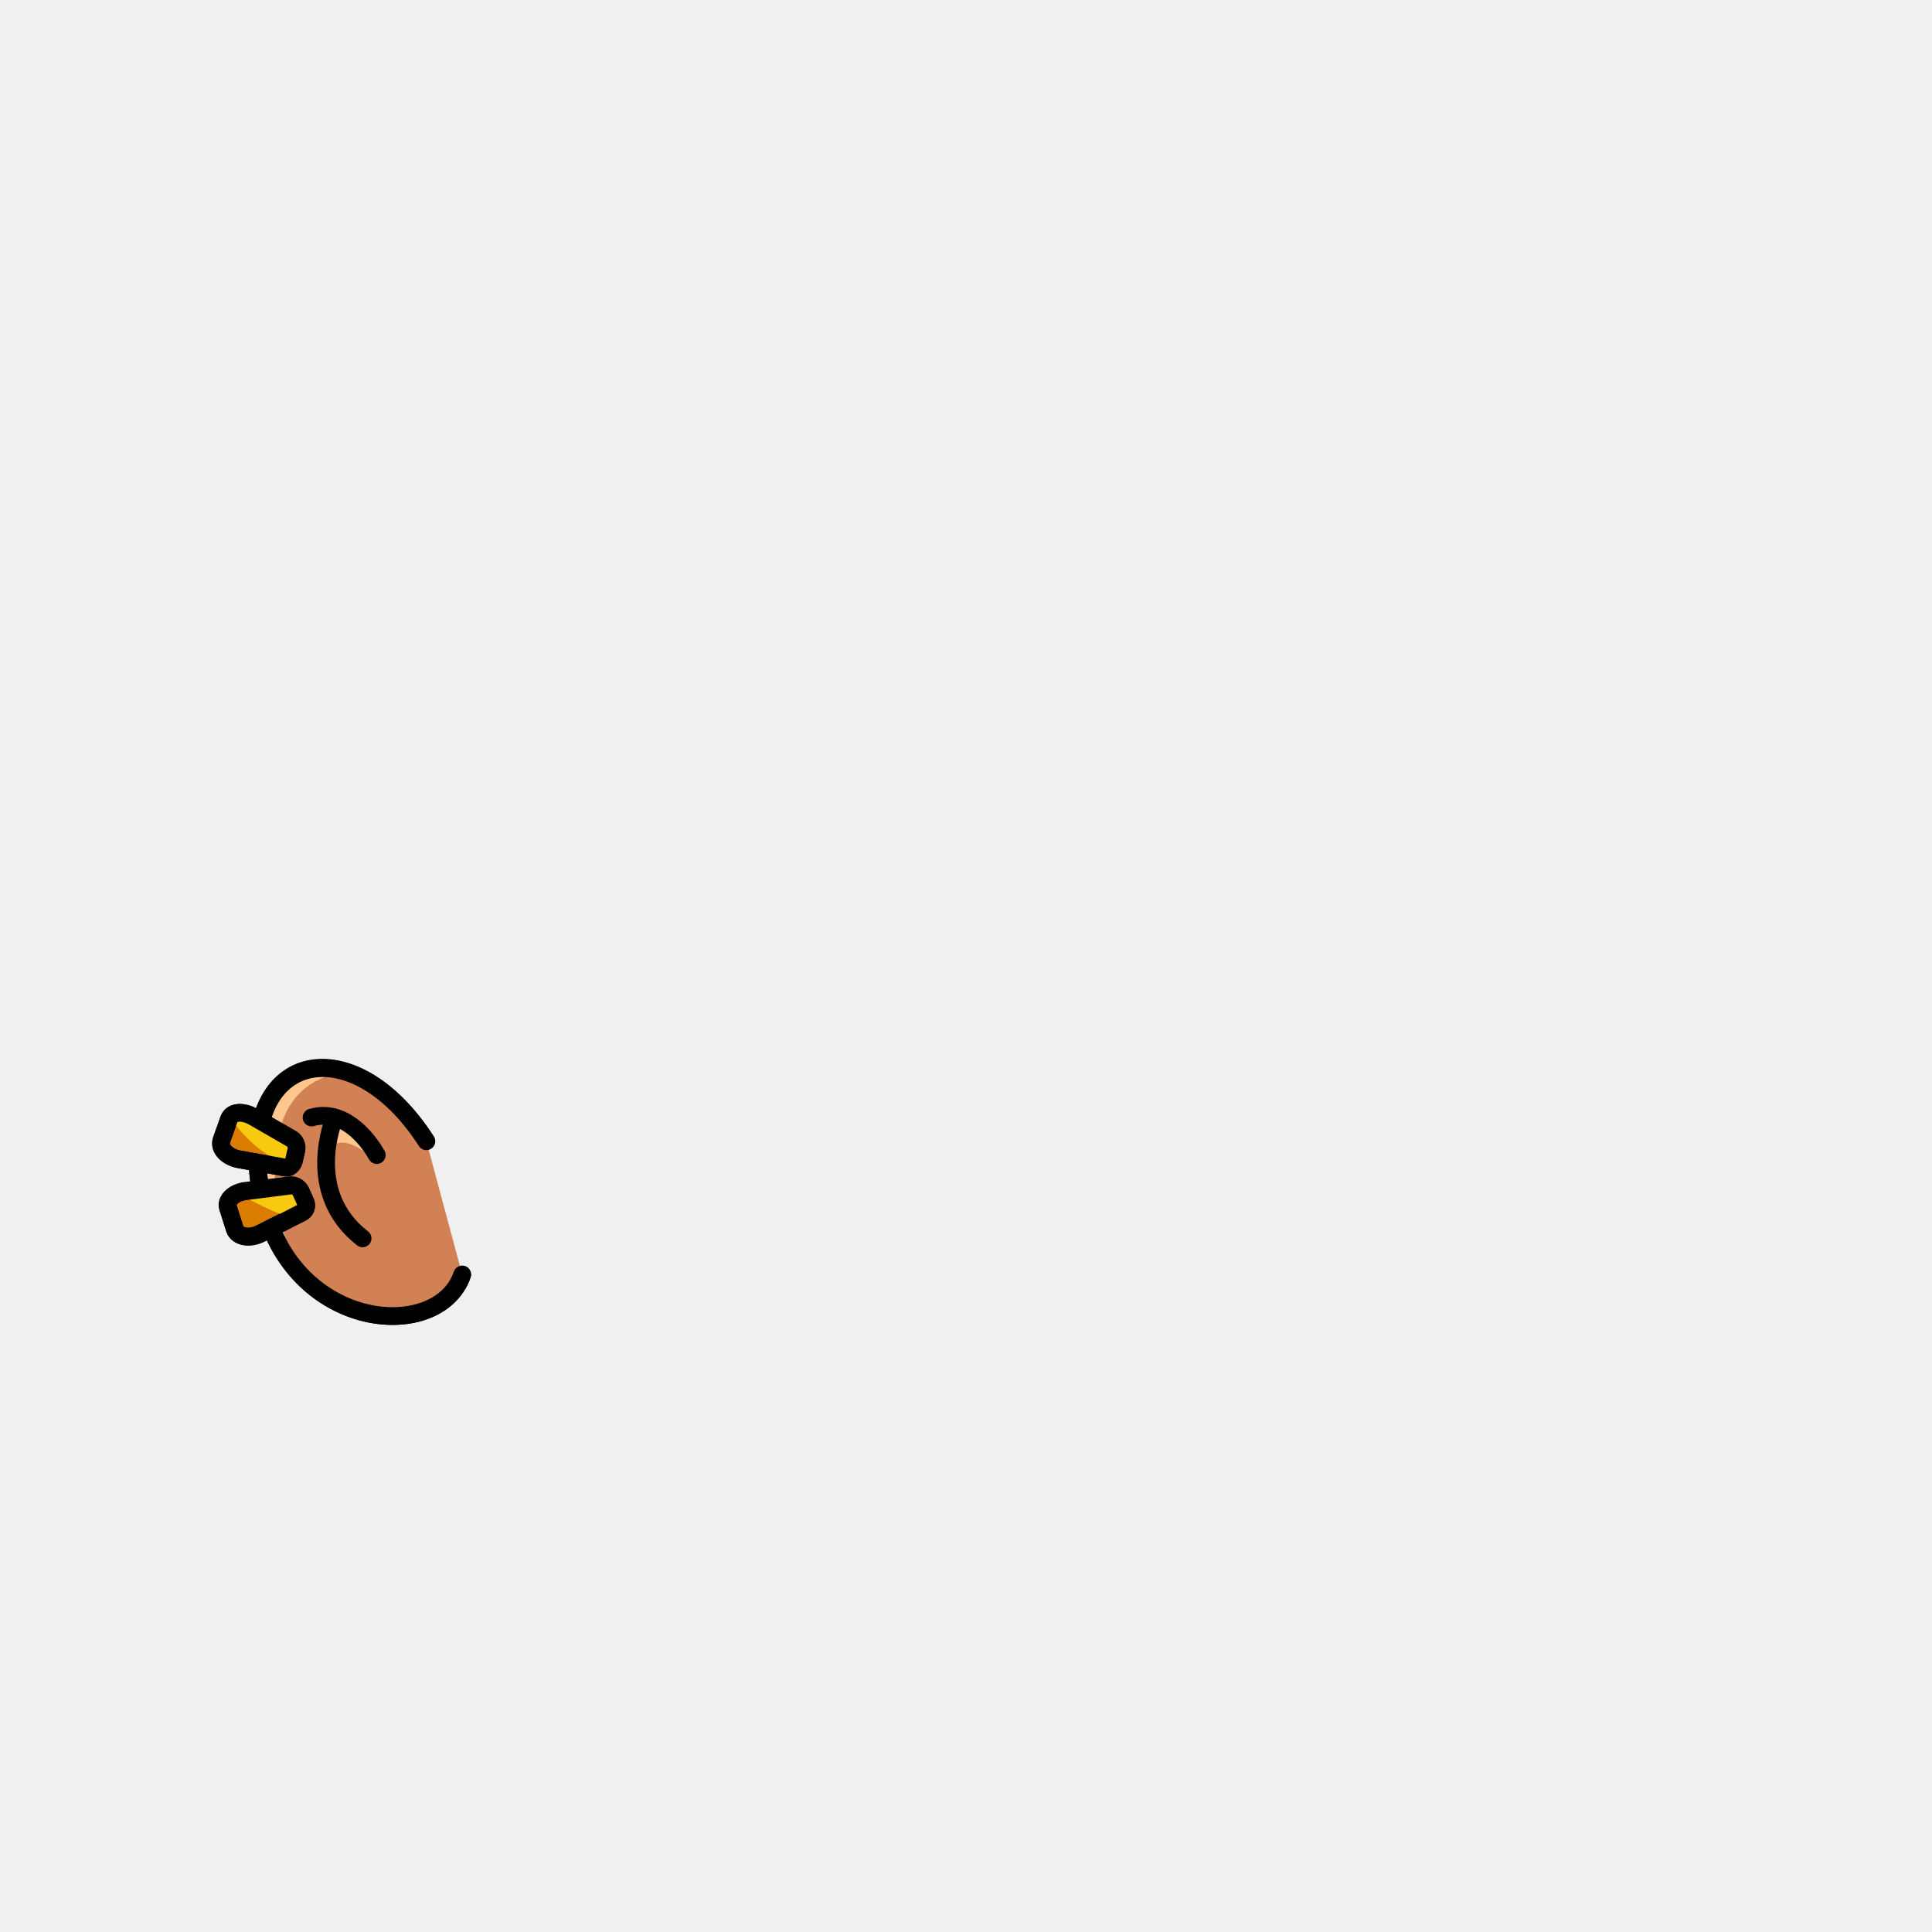
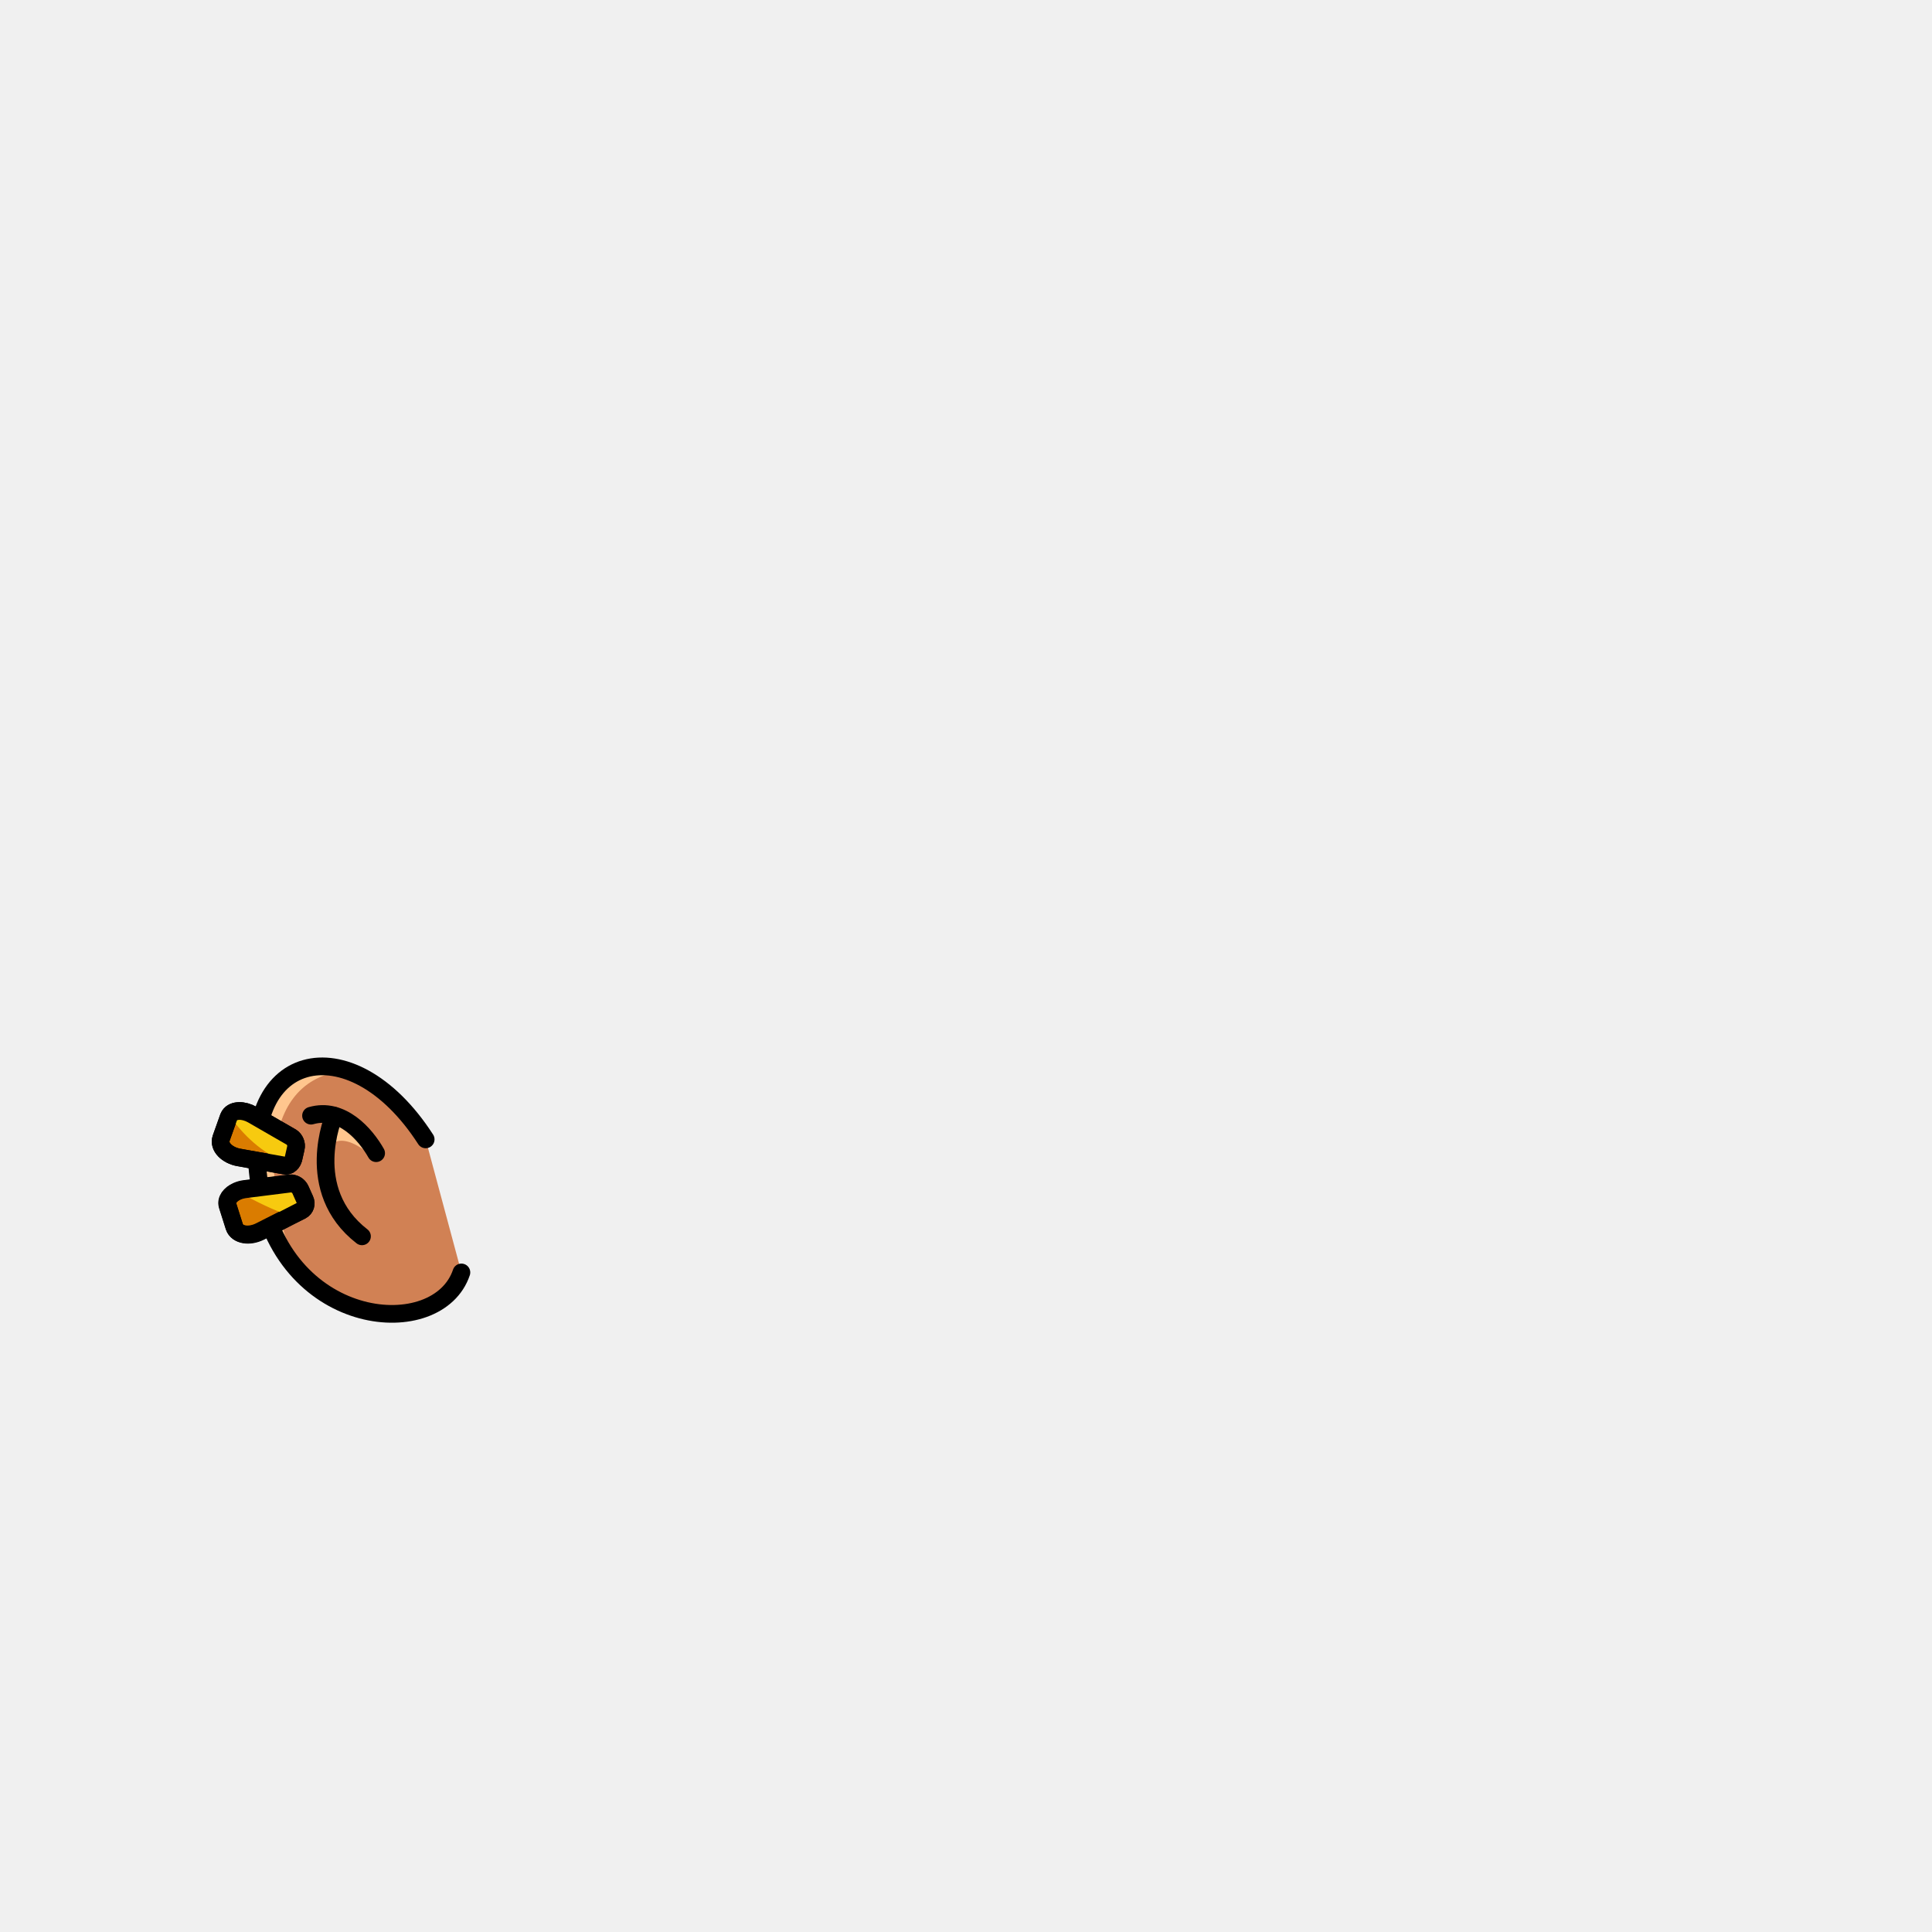
- <svg xmlns="http://www.w3.org/2000/svg" xmlns:xlink="http://www.w3.org/1999/xlink" version="1.1" id="Layer_1" x="0px" y="0px" viewBox="0 0 545.1 545.1" style="enable-background:new 0 0 545.1 545.1;" xml:space="preserve">
-   <style type="text/css">
- 	.st0{clip-path:url(#SVGID_00000057128513093671722160000003142359165474138294_);}
- 	.st1{fill:#FFC68E;stroke:#000000;stroke-width:5;stroke-linecap:round;stroke-linejoin:round;}
- 	.st2{fill:#D18154;}
- 	.st3{fill:#FFC68E;}
- 	.st4{fill:none;stroke:#000000;stroke-width:5;stroke-linecap:round;stroke-linejoin:round;}
- 	.st5{fill:#DA7C00;stroke:#000000;stroke-width:5;stroke-miterlimit:10;}
- 	.st6{fill:#F7CA0F;}
- 	.st7{fill:none;stroke:#000000;stroke-width:5;stroke-miterlimit:10;}
- </style>
-   <g>
-     <g id="Layer_2_00000003798151397358836020000007015582389088390303_">
-       <g id="Layer_1-2">
-         <g>
-           <defs>
-             <rect id="SVGID_1_" y="0" width="545.1" height="545.1" />
-           </defs>
-           <clipPath id="SVGID_00000060738913524473801070000005916273408486746016_">
-             <use xlink:href="#SVGID_1_" style="overflow:visible;" />
-           </clipPath>
-           <g style="clip-path:url(#SVGID_00000060738913524473801070000005916273408486746016_);">
-             <g>
-               <g>
-                 <path class="st1" d="M130.4,359.6c-0.4,1.3-1,2.5-1.8,3.6c-10.4,15.5-48.3,10-55-26.9c-3.4-19.1,2.3-30.8,11.6-34.1h0         c10-3.5,24,2.6,35,19.7" />
-                 <path class="st2" d="M130.4,359.6c-0.4,1.3-1,2.5-1.8,3.6c-8.3,12.4-29.6,10.7-44.5-5.4c-8.7-16.5-12.6-51.8,12.6-55.1         c9,0.4,14.8,5.6,23.6,19.3L130.4,359.6L130.4,359.6z" />
-                 <path class="st3" d="M105.7,327.3c0.3,0.3-8-13.9-12.8-9.4c-4.8,4.5,0,6.3,0,6.3S96,318.5,105.7,327.3L105.7,327.3z" />
-                 <path class="st4" d="M87.9,315.3c8.7-2.5,15.4,5.3,18.4,10.6" />
-                 <path class="st4" d="M94.4,315.3c0,0-9,21,7.9,34.1" />
-                 <path class="st4" d="M130.4,359.6c-6.6,19.7-49.6,16.2-56.8-23.2S99,288.9,120.3,322" />
-               </g>
-               <g>
-                 <path class="st5" d="M83.6,324.5l-0.7,3.1c-0.2,0.7-0.7,1.3-1.2,1.6c-0.4,0.2-0.9,0.3-1.3,0.2l-12.9-2.3         c-3.3-0.6-5.8-3-5-5.4l2.1-5.9c0.1-0.2,0.2-0.4,0.3-0.6c1.1-1.6,3.9-1.6,6.4-0.2l11.1,6.4C83.3,322,83.9,323.3,83.6,324.5z" />
-                 <path class="st6" d="M83.6,324.5l-0.7,3.1c-0.2,0.7-0.7,1.3-1.2,1.6c-8.2-3.7-12.9-8.4-16.9-14c1.1-1.6,3.9-1.6,6.4-0.2         l11.1,6.4C83.3,322,83.9,323.3,83.6,324.5z" />
-                 <path class="st7" d="M83.6,324.5l-0.7,3.1c-0.2,0.7-0.7,1.3-1.2,1.6c-0.4,0.2-0.9,0.3-1.3,0.2l-12.9-2.3         c-3.3-0.6-5.8-3-5-5.4l2.1-5.9c0.1-0.2,0.2-0.4,0.3-0.6c1.1-1.6,3.9-1.6,6.4-0.2l11.1,6.4C83.3,322,83.9,323.3,83.6,324.5z" />
-               </g>
-               <g>
-                 <path class="st5" d="M85.2,342.1l-3.1,1.5l-8.7,4.4c-3,1.5-6.4,1-7.2-1.3l-1.9-6c-0.5-1.6,0.7-3.2,2.7-4.1         c0.7-0.3,1.4-0.5,2.2-0.6l12.7-1.6c1.2-0.1,2.4,0.6,2.9,1.7l1.3,2.9C86.7,340.2,86.3,341.5,85.2,342.1L85.2,342.1z" />
-                 <path class="st6" d="M85.2,342.1l-3.1,1.5c-4.4-1.4-9.4-3.8-15.1-7c0.7-0.3,1.4-0.5,2.2-0.6l12.7-1.6         c1.2-0.1,2.4,0.6,2.9,1.7l1.3,2.9C86.7,340.2,86.3,341.5,85.2,342.1L85.2,342.1z" />
-                 <path class="st7" d="M85.2,342.1l-11.7,6c-3,1.5-6.4,1-7.2-1.3l-1.9-6c-0.7-2.2,1.7-4.3,4.9-4.7l12.7-1.6         c1.2-0.1,2.4,0.6,2.9,1.7l1.3,2.9C86.7,340.2,86.3,341.5,85.2,342.1L85.2,342.1z" />
-               </g>
-             </g>
-           </g>
-         </g>
-       </g>
+ <svg xmlns="http://www.w3.org/2000/svg" width="546" height="546" viewBox="0 0 546 546" fill="none">
+   <g clip-path="url(#clip0_72_2123)">
+     <mask id="mask0_72_2123" style="mask-type:luminance" maskUnits="userSpaceOnUse" x="0" y="0" width="546" height="546">
+       <path d="M545.1 0H0V545.1H545.1V0Z" fill="white" />
+     </mask>
+     <g mask="url(#mask0_72_2123)">
+       <path d="M128 359.293C127.619 360.592 127.048 361.79 126.287 362.889C116.389 378.374 80.32 372.88 73.944 336.015C70.708 316.933 76.133 305.245 84.984 301.948C94.501 298.451 107.824 304.545 118.293 321.629" fill="#FFC68E" />
+       <path d="M130.4 359.6C130 360.9 129.4 362.1 128.6 363.2C120.3 375.6 99 373.9 84.1 357.8C75.4 341.3 71.5 306 96.7 302.7C105.7 303.1 111.5 308.3 120.3 322L130.4 359.6Z" fill="#D18154" />
+       <path d="M105.7 327.3C106 327.6 97.7 313.4 92.9 317.9C88.1 322.4 92.9 324.2 92.9 324.2C92.9 324.2 96 318.5 105.7 327.3Z" fill="#FFC68E" />
+       <path d="M87.9 315.3C96.6 312.8 103.3 320.6 106.3 325.9" stroke="black" stroke-width="5" stroke-linecap="round" stroke-linejoin="round" />
+       <path d="M94.4 315.3C94.4 315.3 85.4 336.3 102.3 349.4" stroke="black" stroke-width="5" stroke-linecap="round" stroke-linejoin="round" />
+       <path d="M130.4 359.6C123.8 379.3 80.8 375.8 73.6 336.4C66.4 297 99 288.9 120.3 322" stroke="black" stroke-width="5" stroke-linecap="round" stroke-linejoin="round" />
+       <path d="M83.6 324.5L82.9 327.6C82.7 328.3 82.2 328.9 81.7 329.2C81.3 329.4 80.8 329.5 80.4 329.4L67.5 327.1C64.2 326.5 61.7 324.1 62.5 321.7L64.6 315.8C64.7 315.6 64.8 315.4 64.9 315.2C66 313.6 68.8 313.6 71.3 315L82.4 321.4C83.3 322 83.9 323.3 83.6 324.5Z" fill="#DA7C00" stroke="black" stroke-width="5" stroke-miterlimit="10" />
+       <path d="M83.6 324.5L82.9 327.6C82.7 328.3 82.2 328.9 81.7 329.2C73.5 325.5 68.8 320.8 64.8 315.2C65.9 313.6 68.7 313.6 71.2 315L82.3 321.4C83.3 322 83.9 323.3 83.6 324.5Z" fill="#F7CA0F" />
+       <path d="M83.6 324.5L82.9 327.6C82.7 328.3 82.2 328.9 81.7 329.2C81.3 329.4 80.8 329.5 80.4 329.4L67.5 327.1C64.2 326.5 61.7 324.1 62.5 321.7L64.6 315.8C64.7 315.6 64.8 315.4 64.9 315.2C66 313.6 68.8 313.6 71.3 315L82.4 321.4C83.3 322 83.9 323.3 83.6 324.5Z" stroke="black" stroke-width="5" stroke-miterlimit="10" />
+       <path d="M85.2 342.1L82.1 343.6L73.4 348C70.4 349.5 67 349 66.2 346.7L64.3 340.7C63.8 339.1 65 337.5 67 336.6C67.7 336.3 68.4 336.1 69.2 336L81.9 334.4C83.1 334.3 84.3 335 84.8 336.1L86.1 339C86.7 340.2 86.3 341.5 85.2 342.1Z" fill="#DA7C00" stroke="black" stroke-width="5" stroke-miterlimit="10" />
+       <path d="M85.2 342.1L82.1 343.6C77.7 342.2 72.7 339.8 67 336.6C67.7 336.3 68.4 336.1 69.2 336L81.9 334.4C83.1 334.3 84.3 335 84.8 336.1L86.1 339C86.7 340.2 86.3 341.5 85.2 342.1Z" fill="#F7CA0F" />
+       <path d="M85.2 342.1L73.5 348.1C70.5 349.6 67.1 349.1 66.3 346.8L64.4 340.8C63.7 338.6 66.1 336.5 69.3 336.1L82 334.5C83.2 334.4 84.4 335.1 84.9 336.2L86.2 339.1C86.7 340.2 86.3 341.5 85.2 342.1Z" stroke="black" stroke-width="5" stroke-miterlimit="10" />
    </g>
  </g>
+   <defs>
+     <clipPath id="clip0_72_2123">
+       <rect width="545.1" height="545.1" fill="white" />
+     </clipPath>
+   </defs>
</svg>
